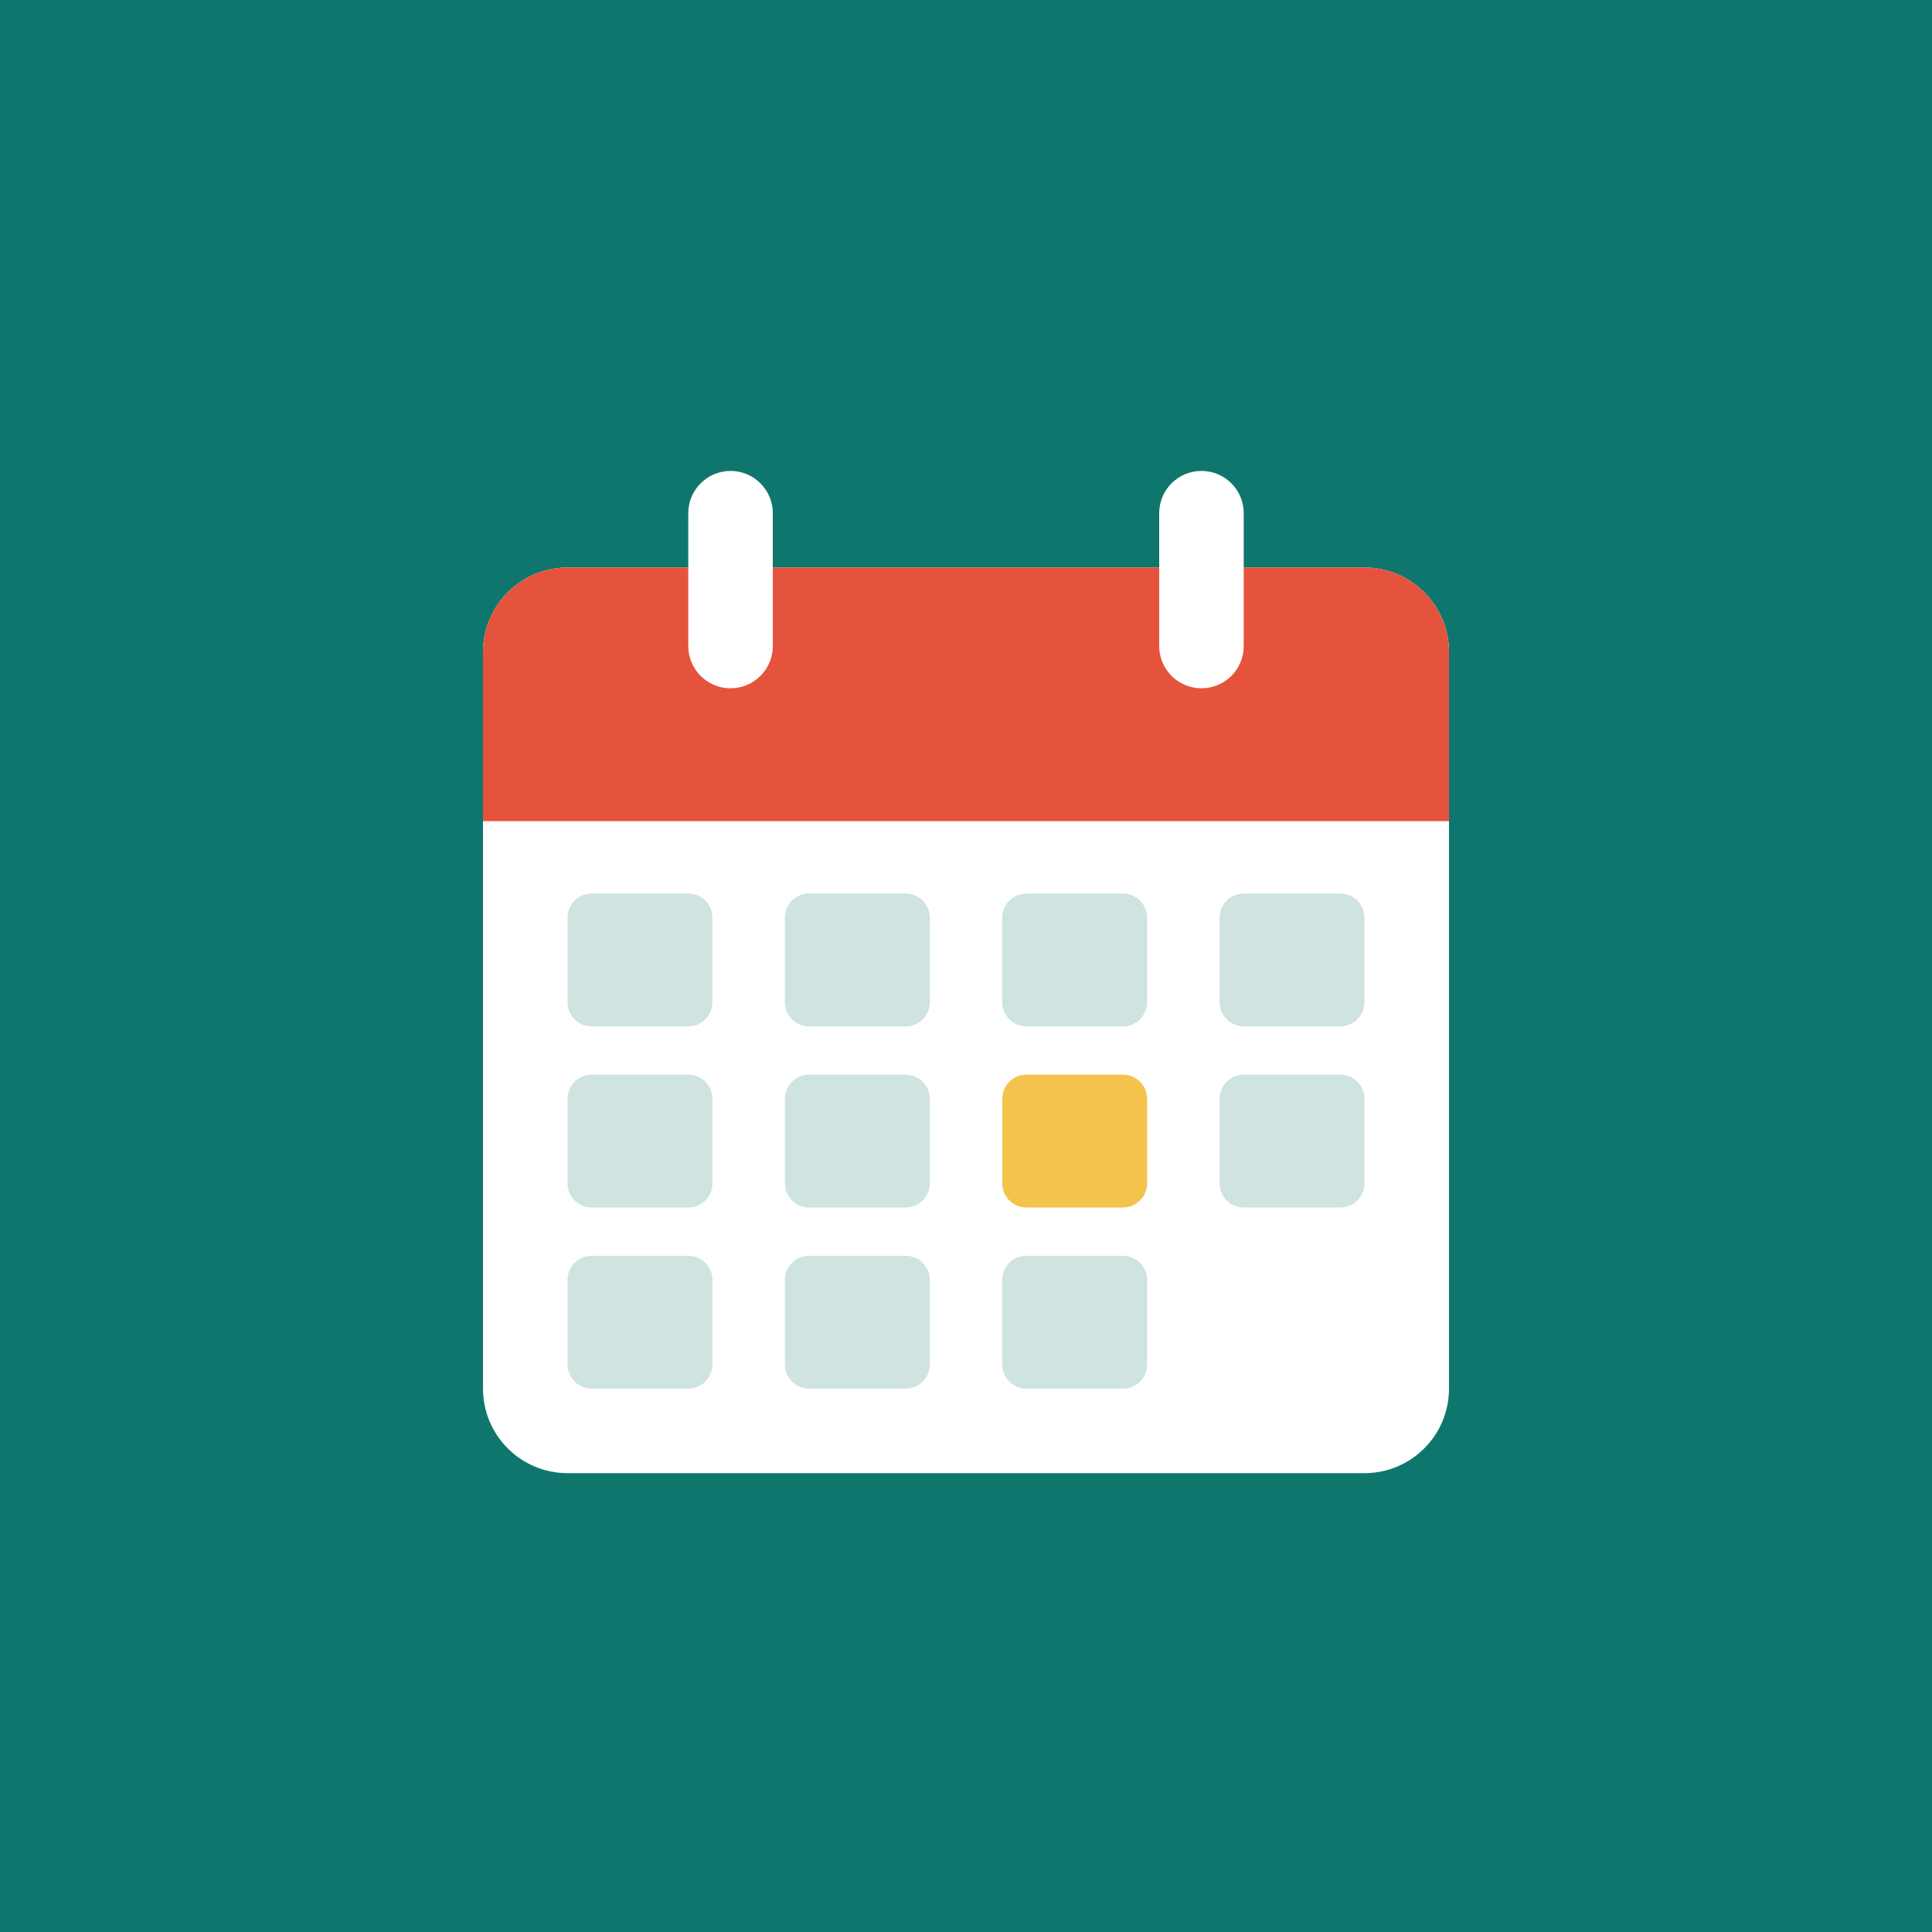
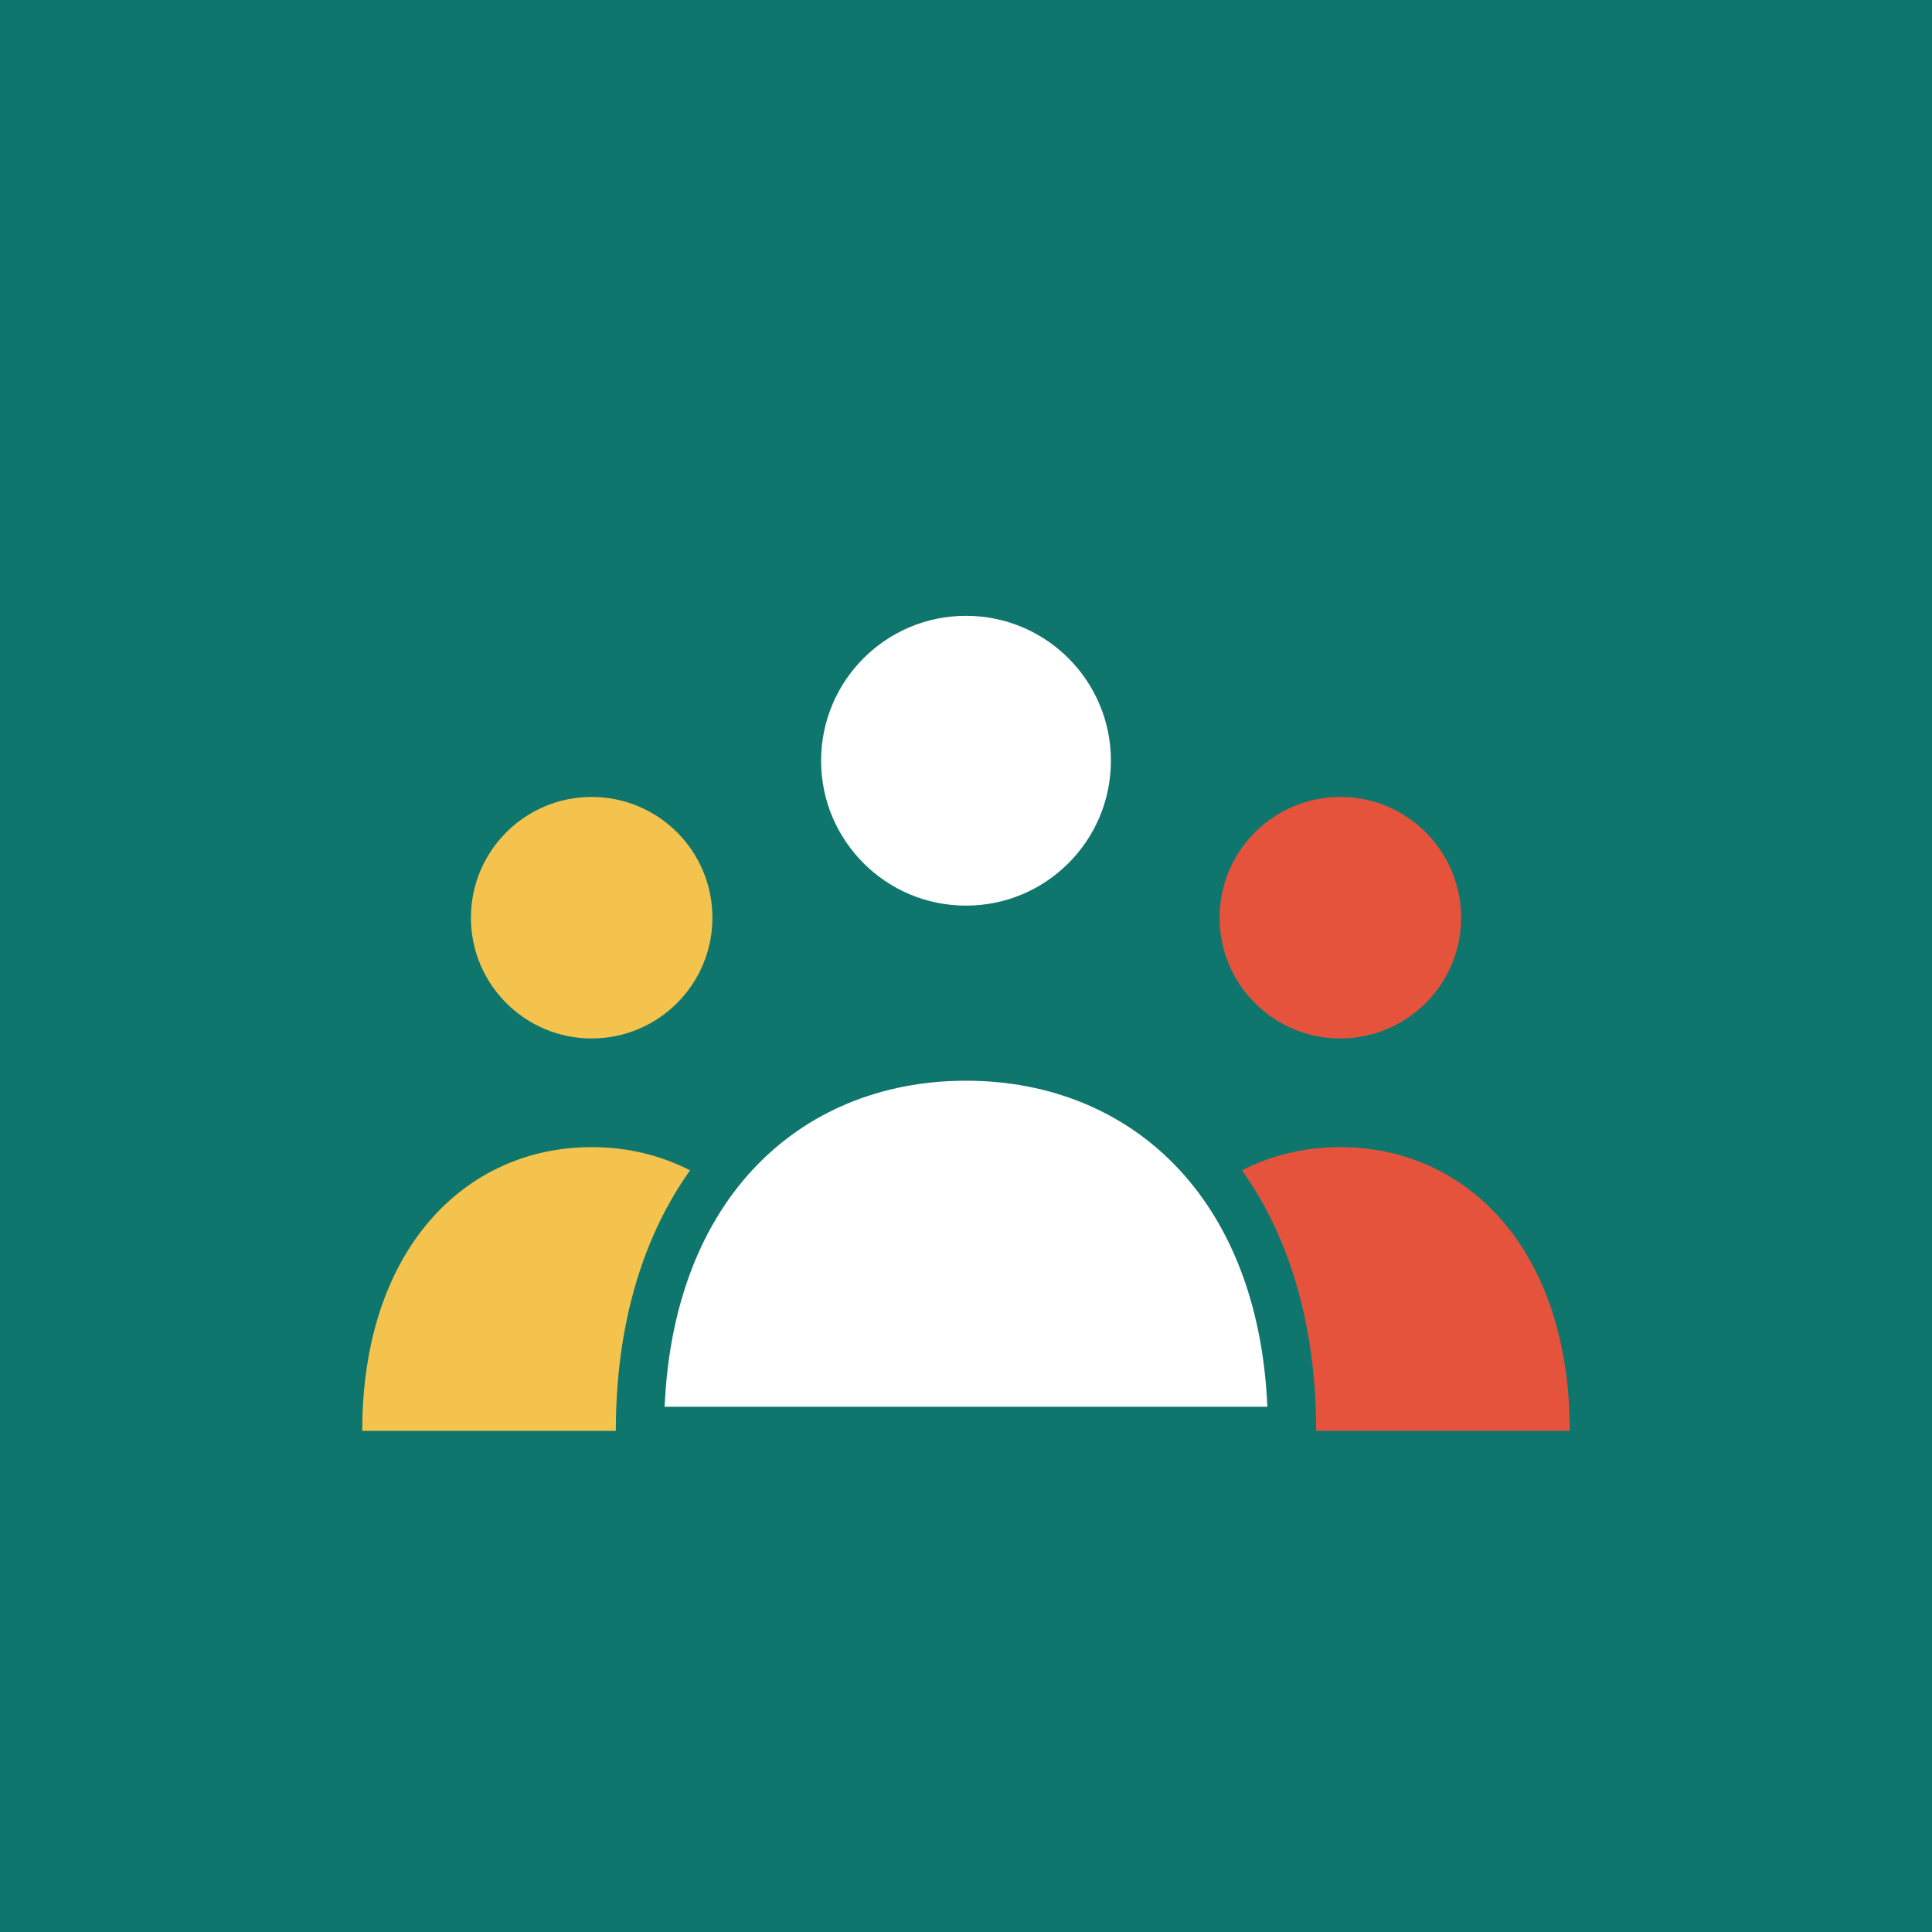
<svg xmlns="http://www.w3.org/2000/svg" viewBox="0 0 512 512">
  <rect width="512" height="512" fill="#0f766e" />
  <g transform="translate(51.2 51.2) scale(.8)">
-     <rect x="96" y="124" width="320" height="300" rx="28" fill="#fff" />
-     <path d="M124 124 H388 A28 28 0 0 1 416 152 V208 H96 V152 A28 28 0 0 1 124 124 Z" fill="#e5533d" />
-     <rect x="164" y="92" width="28" height="72" rx="14" fill="#fff" />
-     <rect x="320" y="92" width="28" height="72" rx="14" fill="#fff" />
-     <g fill="#cfe3e0">
-       <rect x="124" y="232" width="48" height="44" rx="8" />
-       <rect x="196" y="232" width="48" height="44" rx="8" />
-       <rect x="268" y="232" width="48" height="44" rx="8" />
-       <rect x="340" y="232" width="48" height="44" rx="8" />
-       <rect x="124" y="292" width="48" height="44" rx="8" />
-       <rect x="196" y="292" width="48" height="44" rx="8" />
-       <rect x="340" y="292" width="48" height="44" rx="8" />
-       <rect x="124" y="352" width="48" height="44" rx="8" />
-       <rect x="196" y="352" width="48" height="44" rx="8" />
-       <rect x="268" y="352" width="48" height="44" rx="8" />
-     </g>
-     <rect x="268" y="292" width="48" height="44" rx="8" fill="#f4c34d" />
+     <circle cx="132" cy="240" r="40" fill="#f4c34d" />
+     <path d="M56 410 C56 350 90 316 132 316 C174 316 208 350 208 410 Z" fill="#f4c34d" />
+     <circle cx="380" cy="240" r="40" fill="#e5533d" />
+     <path d="M304 410 C304 350 338 316 380 316 C422 316 456 350 456 410 Z" fill="#e5533d" />
+     <circle cx="256" cy="188" r="56" fill="#fff" stroke="#0f766e" stroke-width="16" />
+     <path d="M148 410 C148 330 196 286 256 286 C316 286 364 330 364 410 Z" fill="#fff" stroke="#0f766e" stroke-width="16" stroke-linejoin="round" />
  </g>
</svg>
